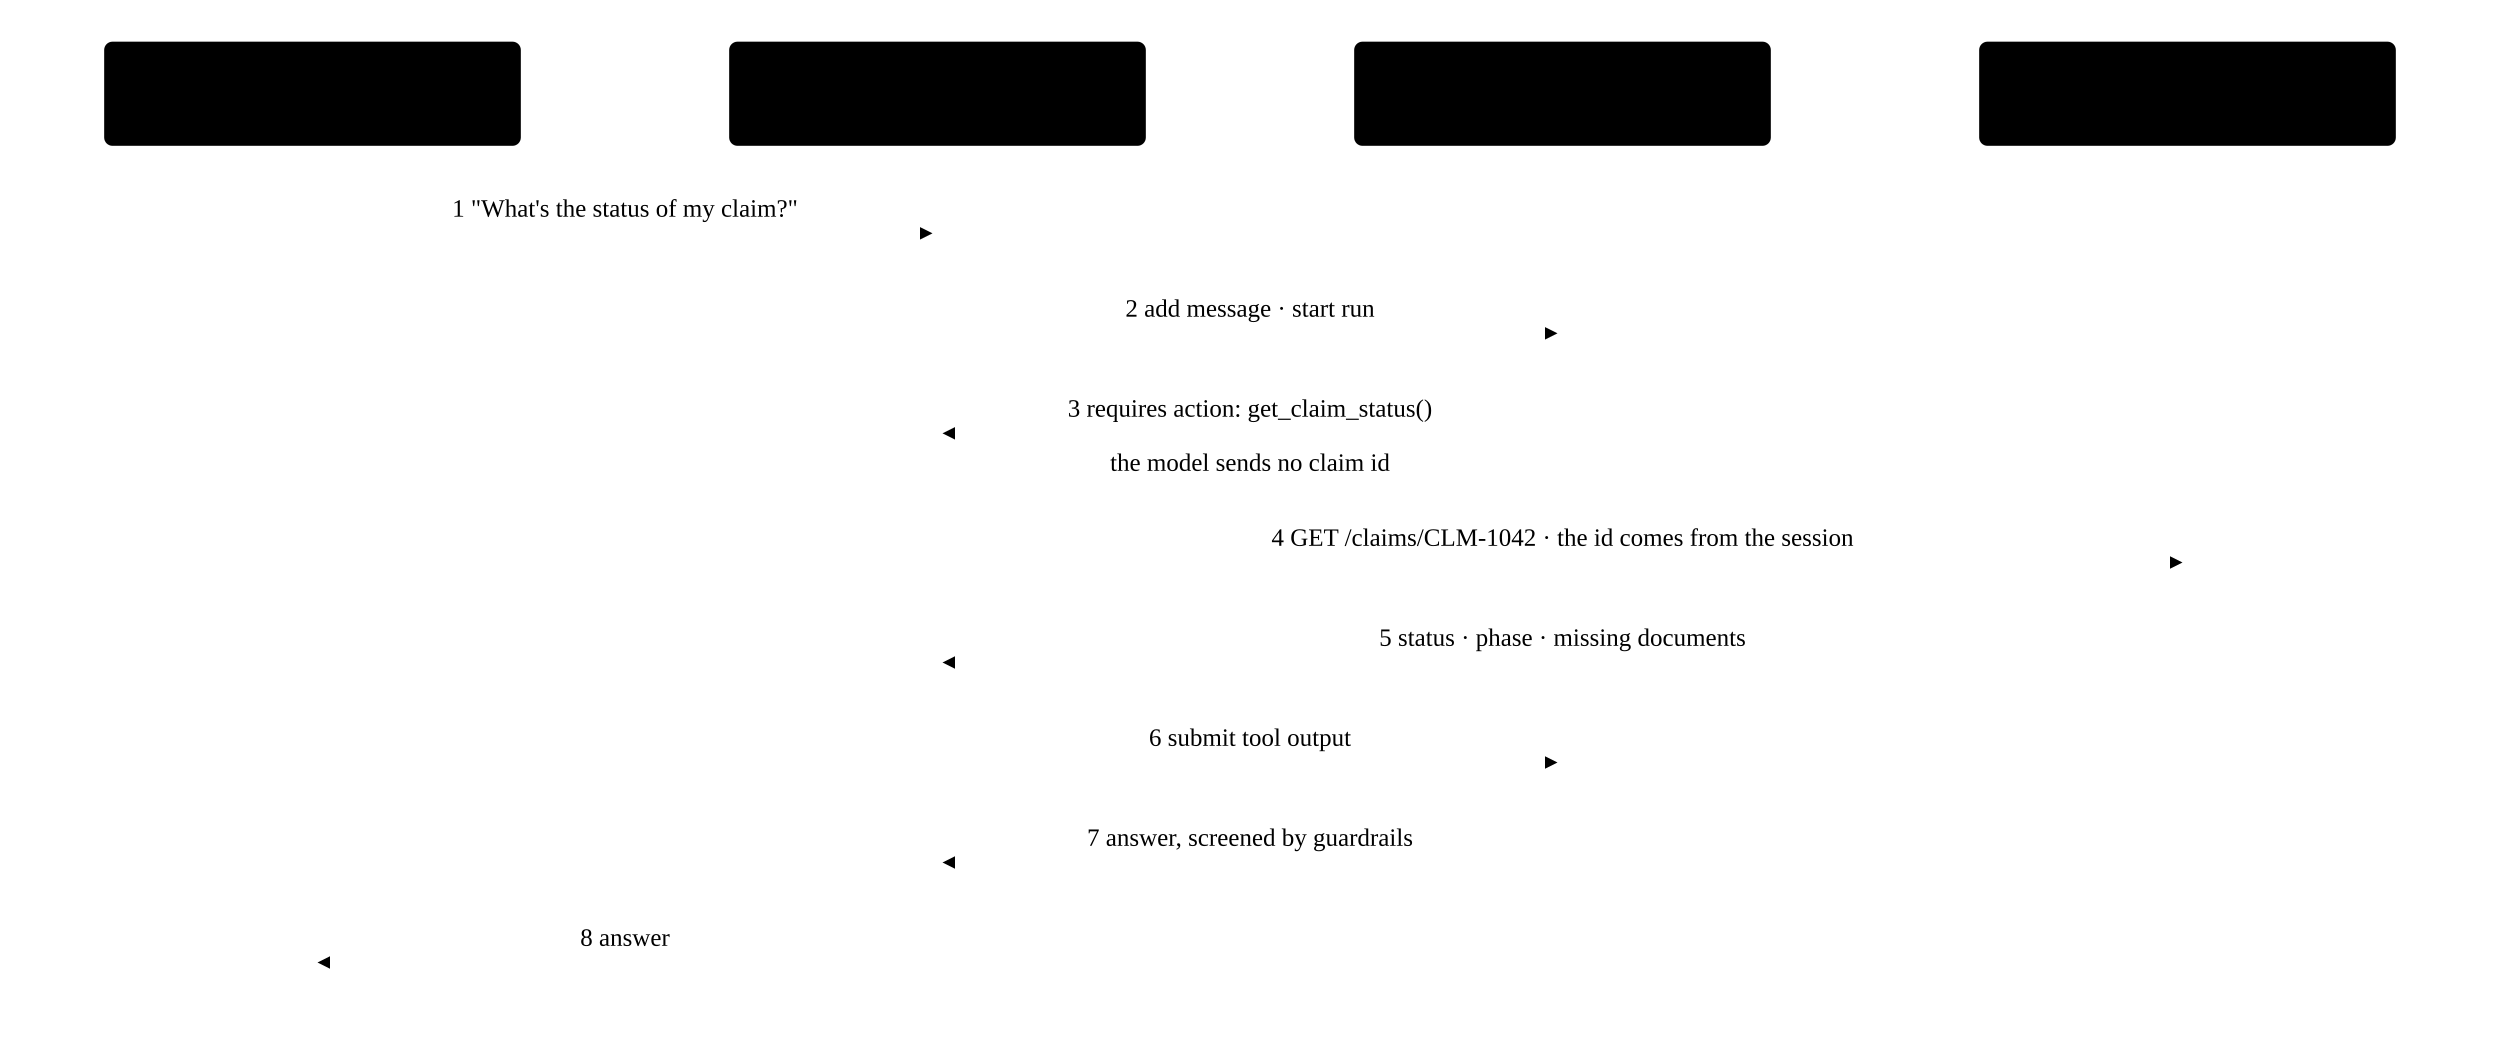
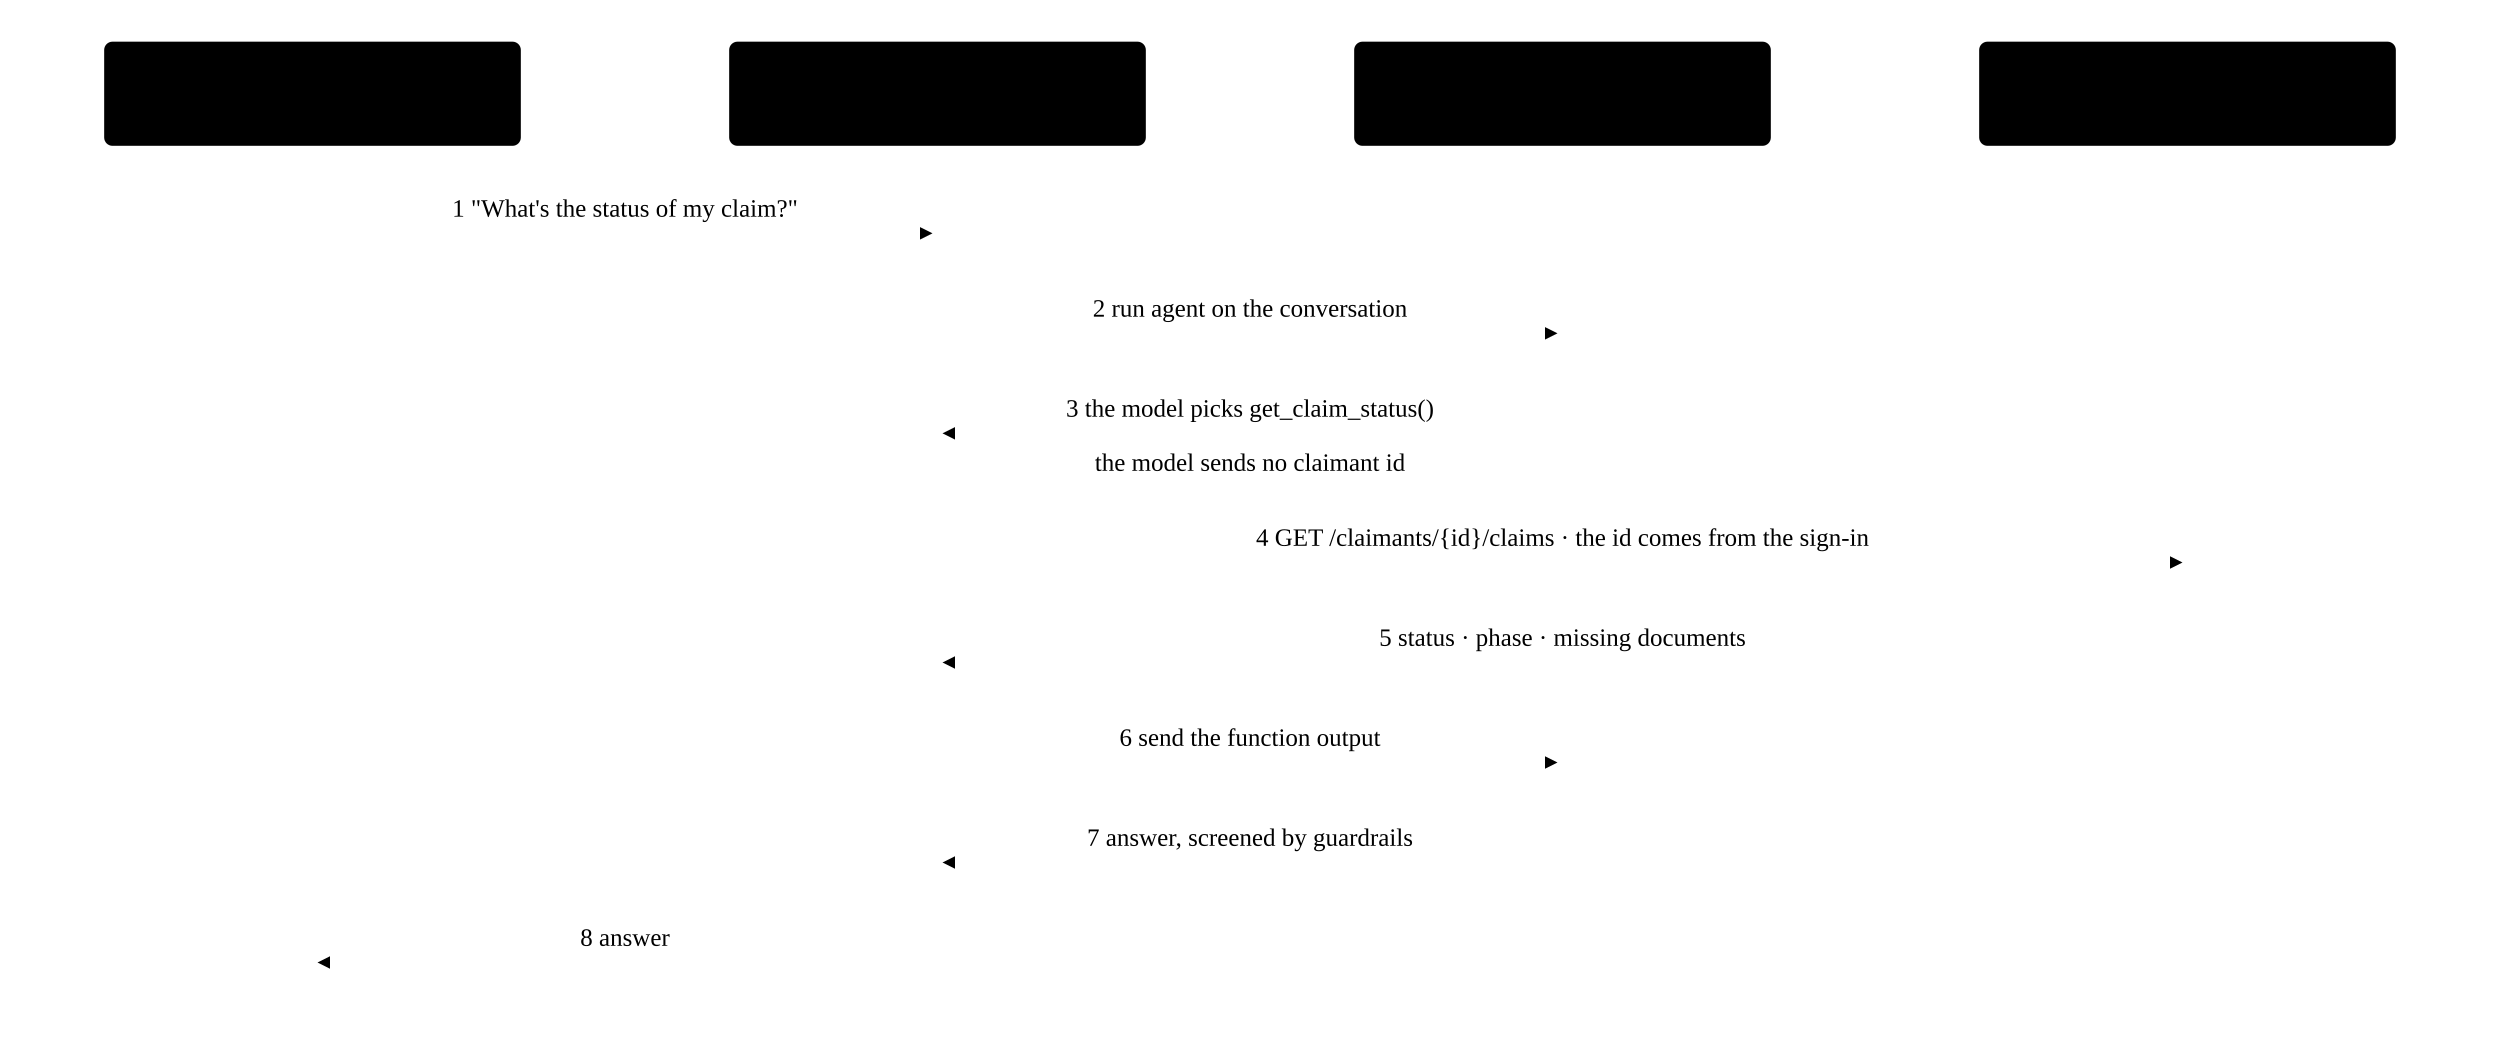
- <svg viewBox="0 0 1200 500" role="img" aria-label="Sequence of a claim question: the browser sends the question, the app starts a run, the agent asks for get_claim_status with no claim id, the app calls the Claims API with the claim id from the session, submits the result, and the agent writes the answer.">
+ <svg viewBox="0 0 1200 500" role="img" aria-label="Sequence of a claim question: the browser sends the question, the app runs the agent, the model picks get_claim_status with no claimant id, the app calls the Claims API with the claimant id from the sign-in, sends the result back, and the agent writes the answer.">
  <defs>
    <marker id="fa" viewBox="0 0 10 10" refX="9" refY="5" markerWidth="6" markerHeight="6" orient="auto-start-reverse">
      <path d="M0,0 L10,5 L0,10 z" class="mka" />
    </marker>
    <marker id="fs" viewBox="0 0 10 10" refX="9" refY="5" markerWidth="6" markerHeight="6" orient="auto-start-reverse">
      <path d="M0,0 L10,5 L0,10 z" class="mks" />
    </marker>
  </defs>
  <rect class="box" x="50" y="20" width="200" height="50" rx="4" />
  <text class="t" x="150" y="41" text-anchor="middle">Web chat page</text>
  <text class="s" x="150" y="59" text-anchor="middle">claimant, signed in</text>
  <rect class="hub" x="350" y="20" width="200" height="50" rx="4" />
  <text class="t" x="450" y="41" text-anchor="middle">Your app</text>
  <text class="s" x="450" y="59" text-anchor="middle">ASP.NET Core</text>
  <rect class="box" x="650" y="20" width="200" height="50" rx="4" />
  <text class="t" x="750" y="41" text-anchor="middle">Foundry agent</text>
-   <text class="s" x="750" y="59" text-anchor="middle">model + thread</text>
+   <text class="s" x="750" y="59" text-anchor="middle">model + conversation</text>
  <rect class="ext" x="950" y="20" width="200" height="50" rx="4" />
  <text class="t" x="1050" y="41" text-anchor="middle">Claims API (mock)</text>
  <text class="s" x="1050" y="59" text-anchor="middle">read-only</text>
  <line class="life" x1="150" y1="70" x2="150" y2="480" />
  <line class="life" x1="450" y1="70" x2="450" y2="480" />
  <line class="life" x1="750" y1="70" x2="750" y2="480" />
  <line class="life" x1="1050" y1="70" x2="1050" y2="480" />
  <text class="fl" x="300" y="104" text-anchor="middle">1 "What's the status of my claim?"</text>
  <path class="flow" d="M150,112 H447" marker-end="url(#fa)" />
-   <text class="fl" x="600" y="152" text-anchor="middle">2 add message · start run</text>
+   <text class="fl" x="600" y="152" text-anchor="middle">2 run agent on the conversation</text>
  <path class="flow" d="M450,160 H747" marker-end="url(#fa)" />
-   <text class="fs" x="600" y="200" text-anchor="middle">3 requires action: get_claim_status()</text>
+   <text class="fs" x="600" y="200" text-anchor="middle">3 the model picks get_claim_status()</text>
  <path class="sec ret" d="M750,208 H453" marker-end="url(#fs)" />
-   <text class="al" x="600" y="226" text-anchor="middle">the model sends no claim id</text>
-   <text class="fs" x="750" y="262" text-anchor="middle">4 GET /claims/CLM-1042 · the id comes from the session</text>
+   <text class="al" x="600" y="226" text-anchor="middle">the model sends no claimant id</text>
+   <text class="fs" x="750" y="262" text-anchor="middle">4 GET /claimants/{id}/claims · the id comes from the sign-in</text>
  <path class="sec" d="M450,270 H1047" marker-end="url(#fs)" />
  <text class="fl" x="750" y="310" text-anchor="middle">5 status · phase · missing documents</text>
  <path class="flow ret" d="M1050,318 H453" marker-end="url(#fa)" />
-   <text class="fl" x="600" y="358" text-anchor="middle">6 submit tool output</text>
+   <text class="fl" x="600" y="358" text-anchor="middle">6 send the function output</text>
  <path class="flow" d="M450,366 H747" marker-end="url(#fa)" />
  <text class="fl" x="600" y="406" text-anchor="middle">7 answer, screened by guardrails</text>
  <path class="flow ret" d="M750,414 H453" marker-end="url(#fa)" />
  <text class="fl" x="300" y="454" text-anchor="middle">8 answer</text>
  <path class="flow ret" d="M450,462 H153" marker-end="url(#fa)" />
</svg>
